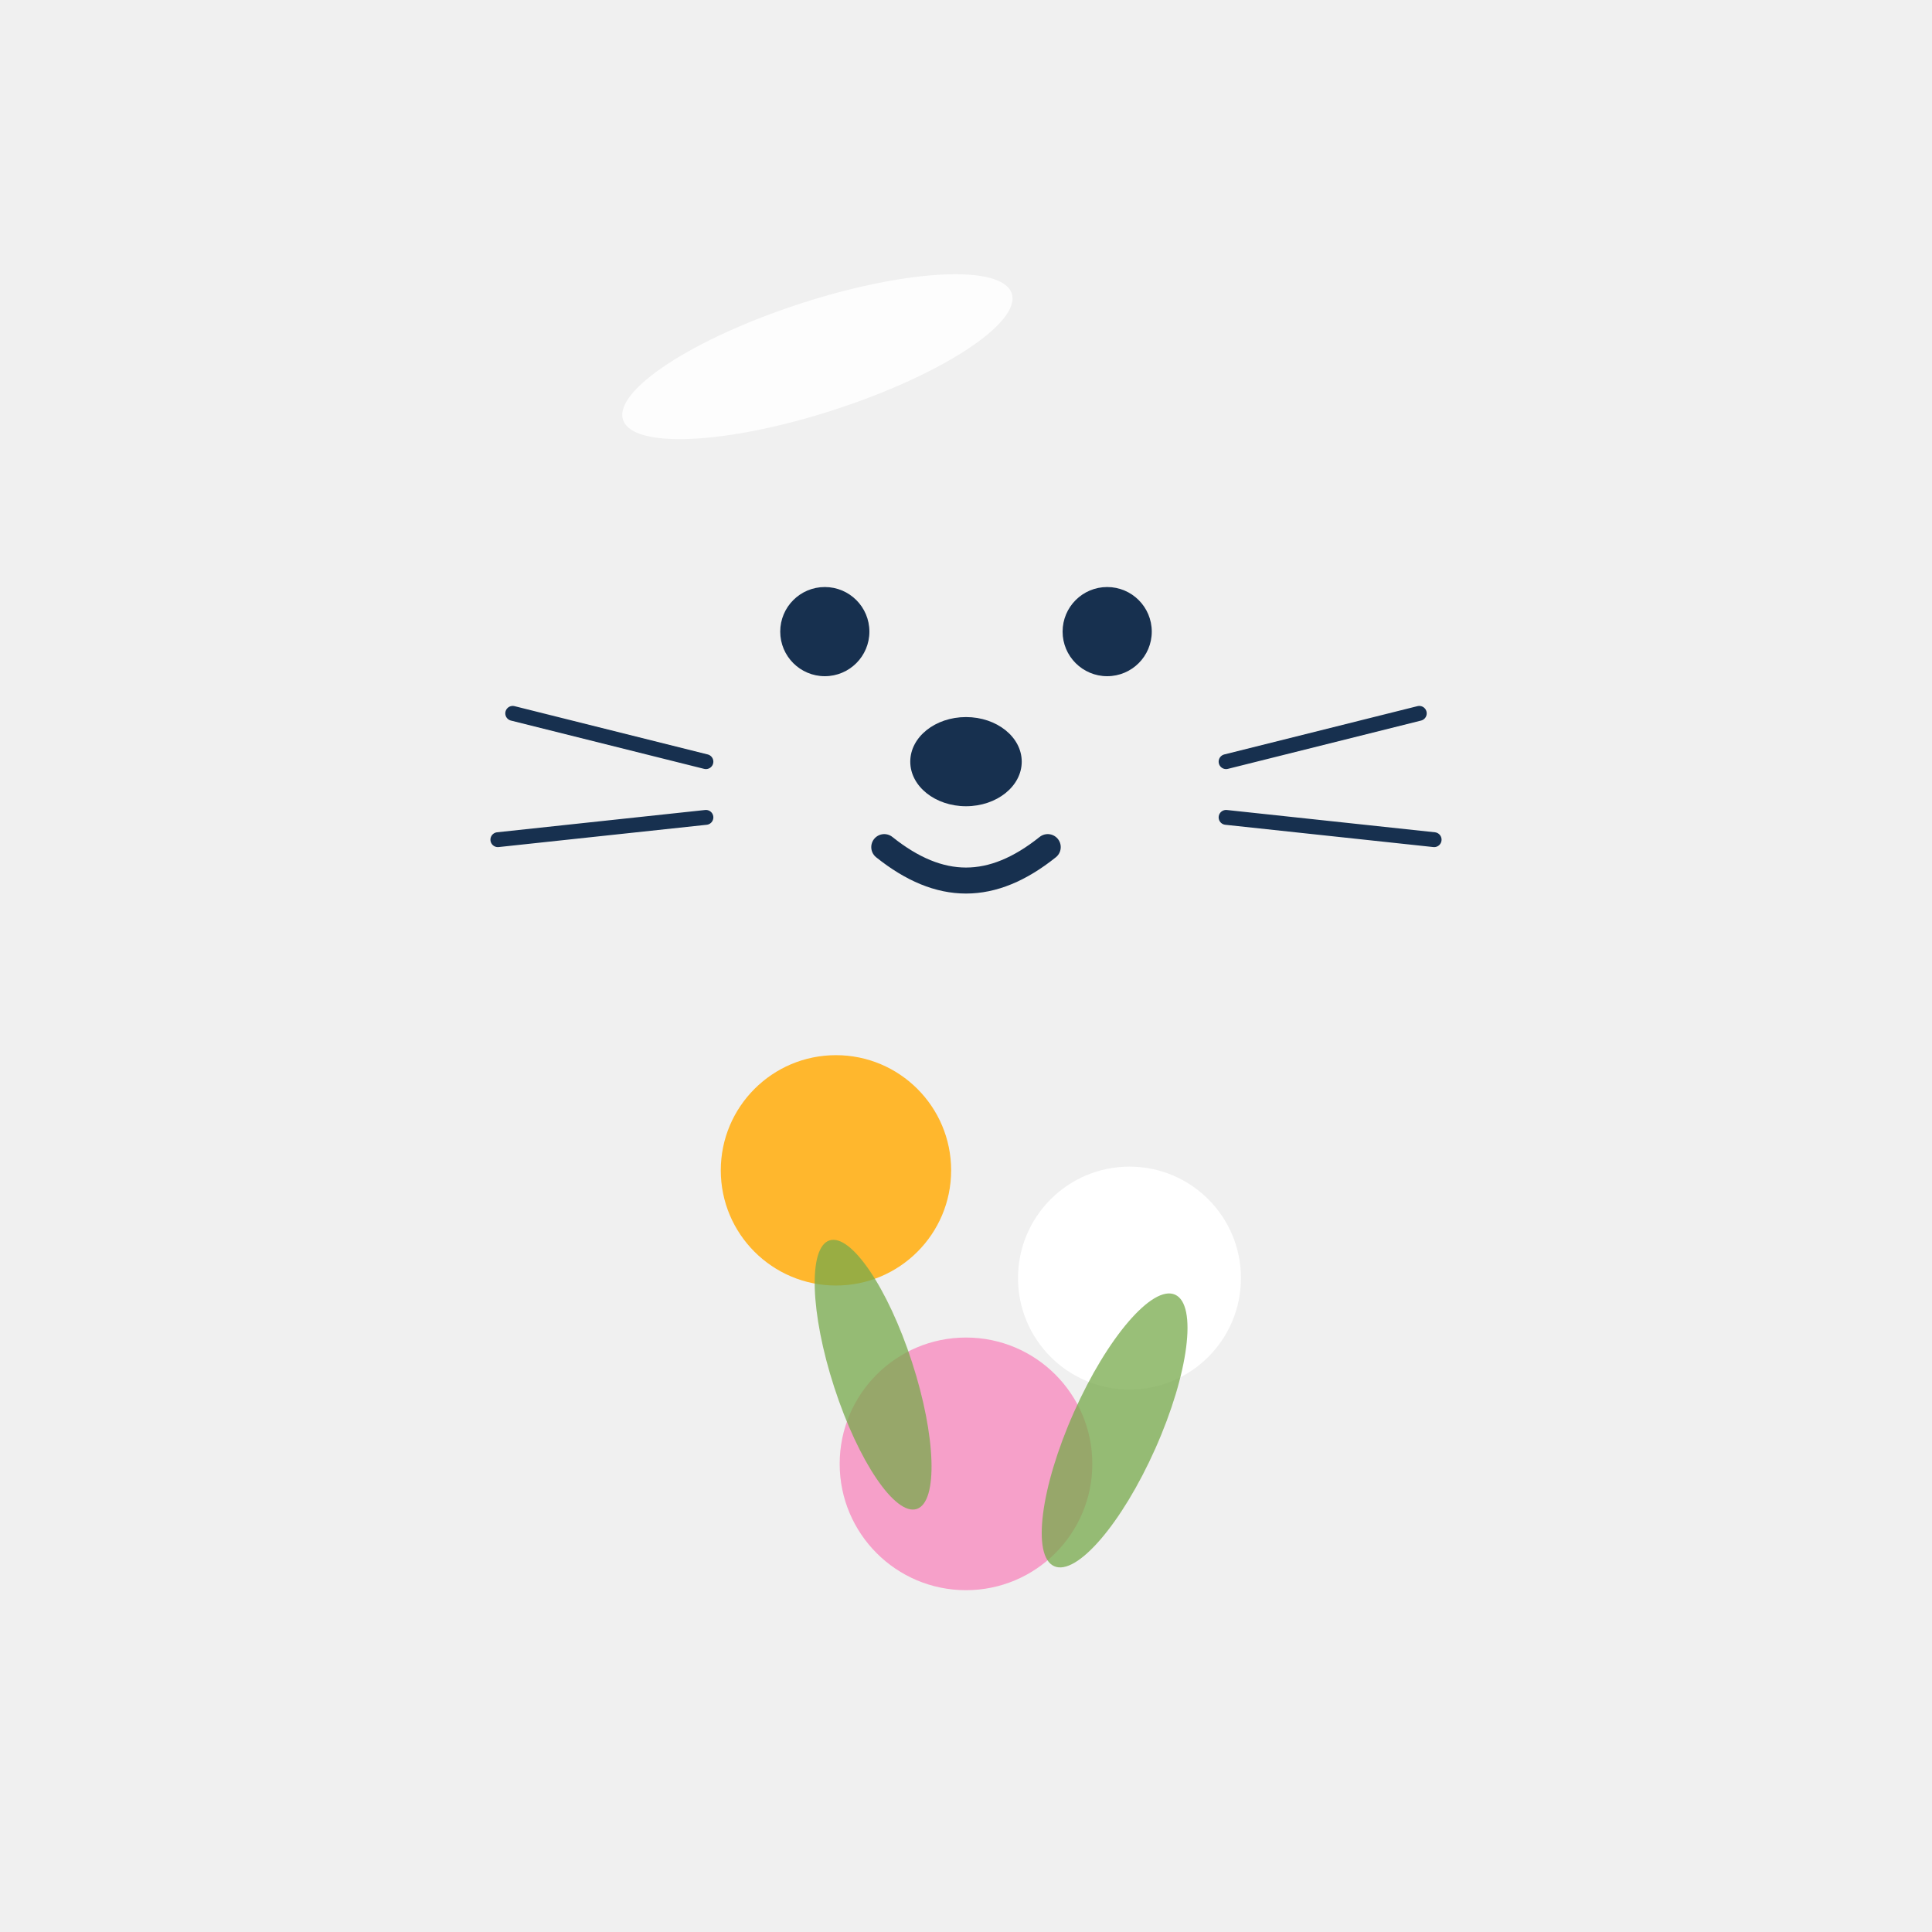
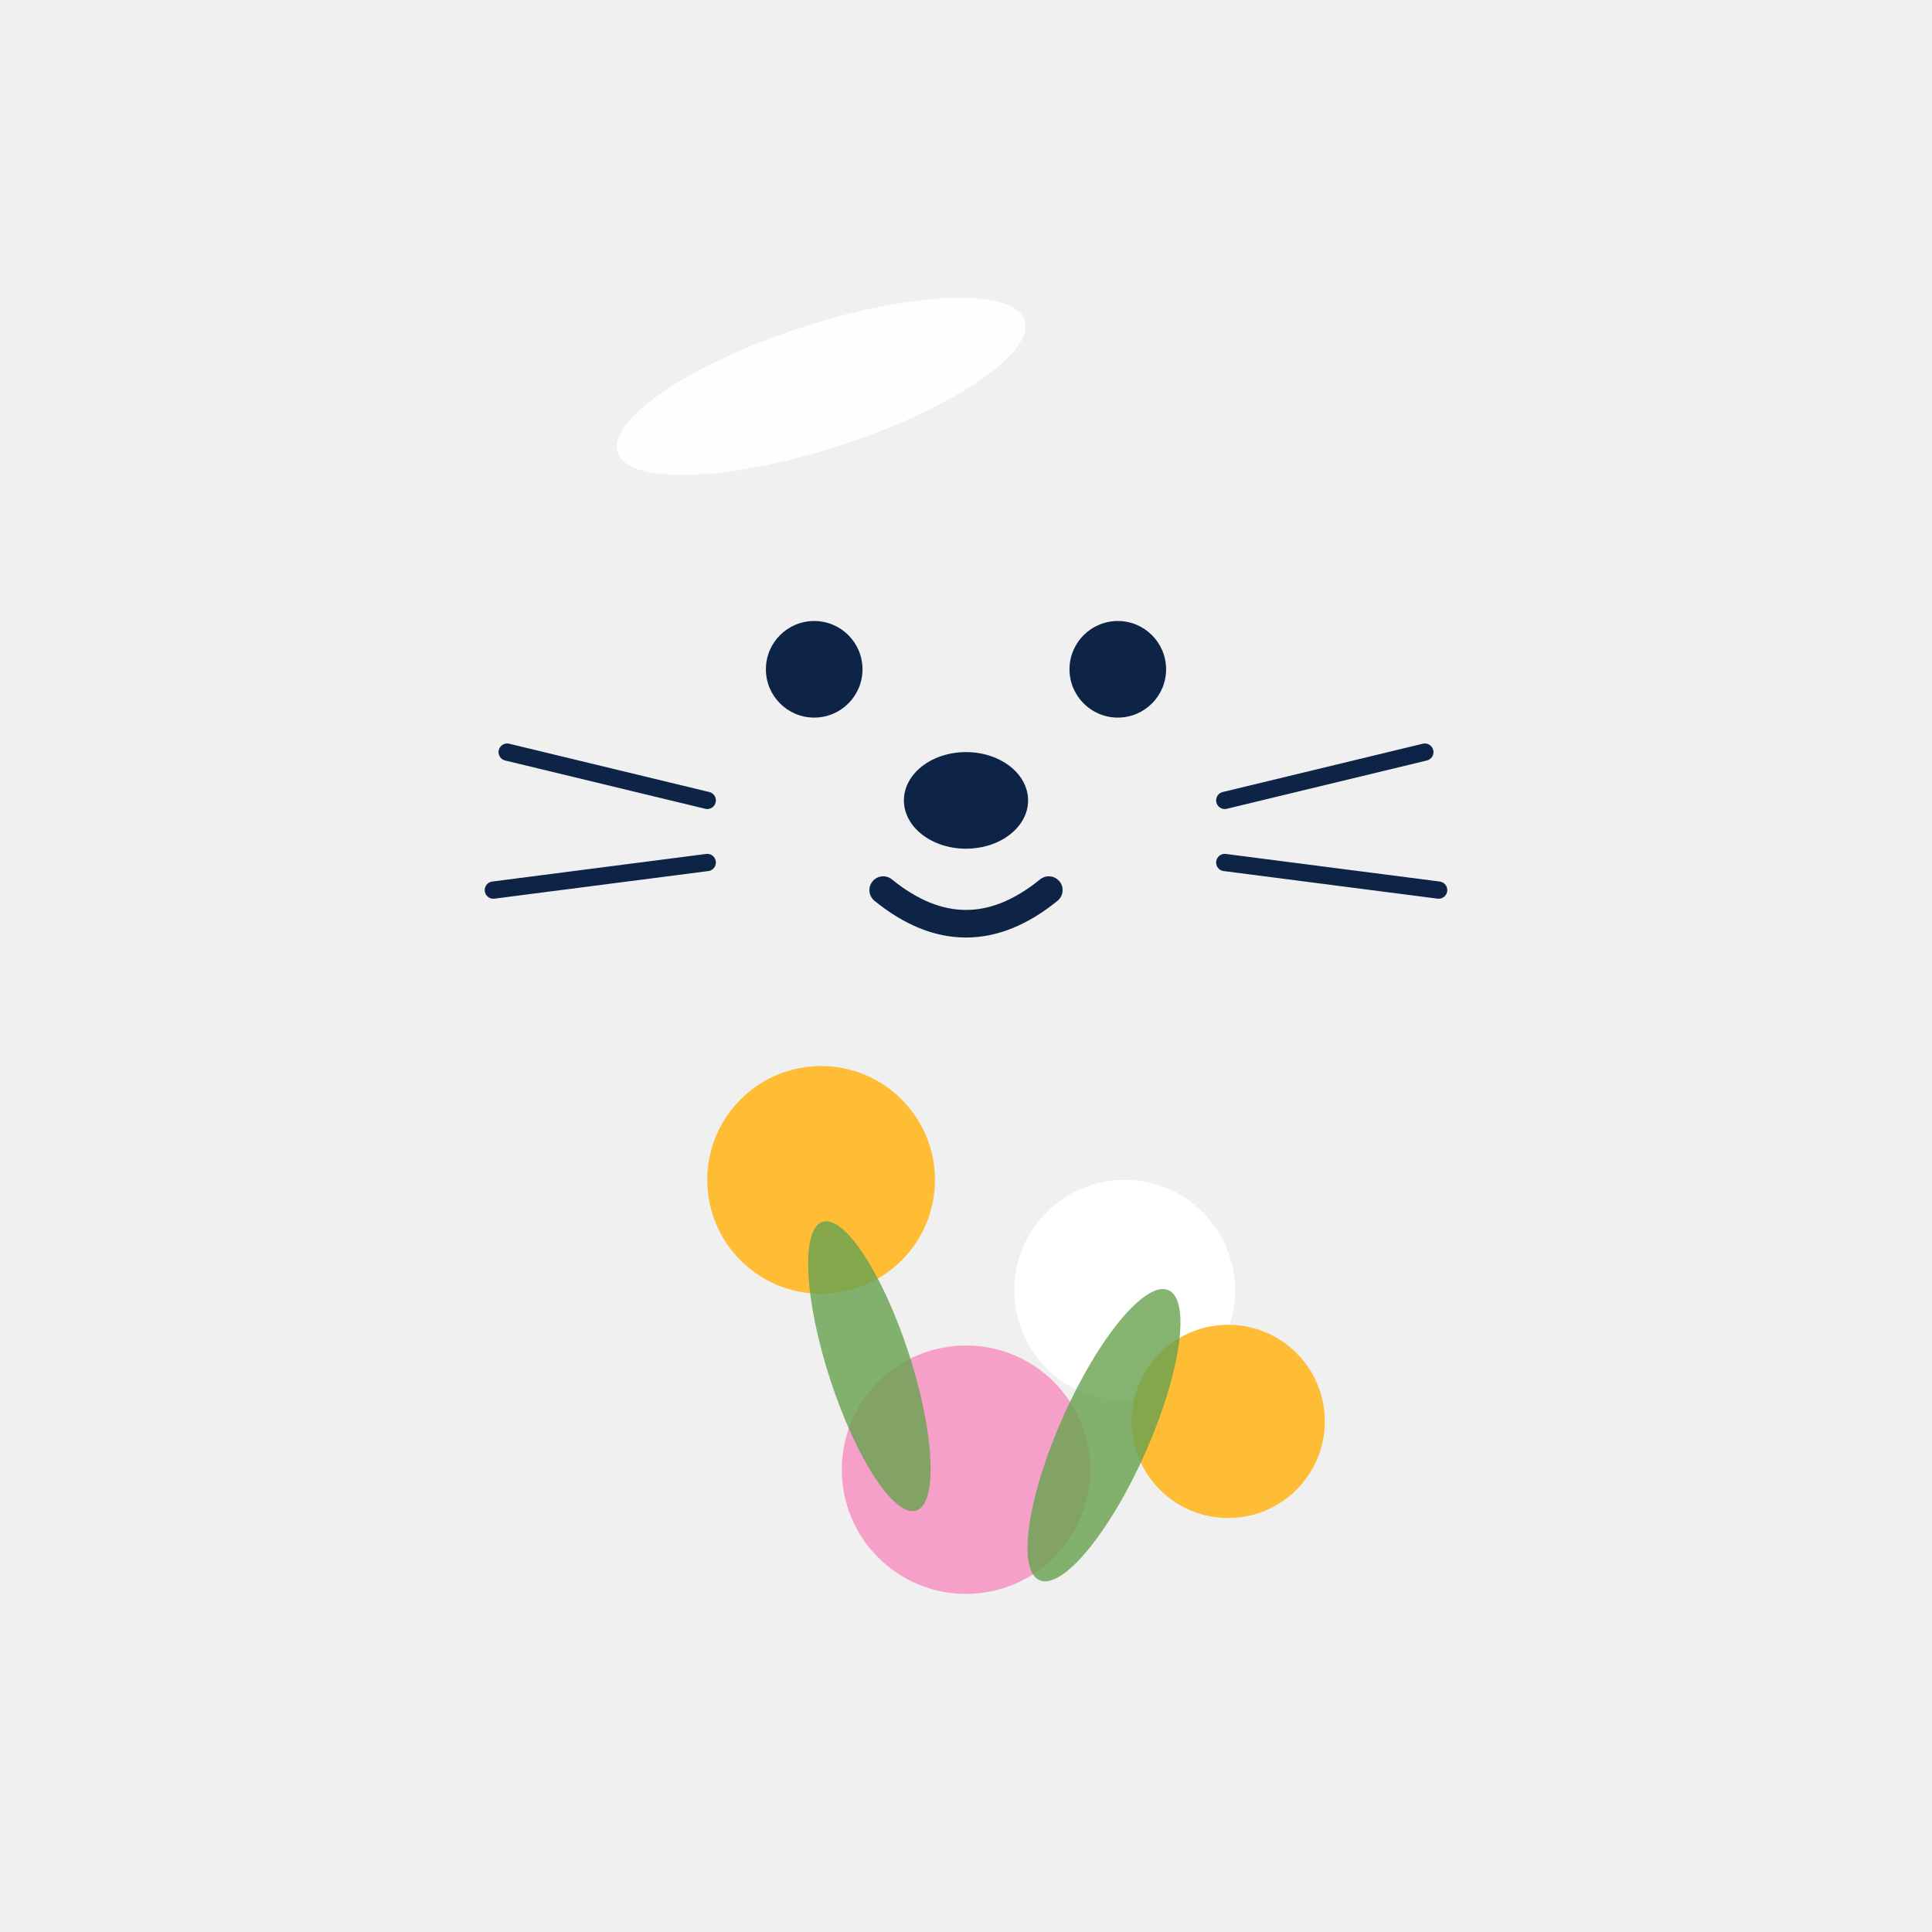
- <svg xmlns="http://www.w3.org/2000/svg" width="520" height="520" viewBox="0 0 520 520" fill="none">
+ <svg xmlns="http://www.w3.org/2000/svg" width="560" height="560" viewBox="0 0 560 560" fill="none">
  <defs>
-     <radialGradient id="g" cx="34%" cy="16%" r="82%">
-       <stop stop-color="#fff" stop-opacity=".84" />
-       <stop offset=".35" stop-color="#bdefff" stop-opacity=".48" />
-       <stop offset=".72" stop-color="#ffd0e7" stop-opacity=".27" />
-       <stop offset="1" stop-color="#8bd8ff" stop-opacity=".34" />
+     <radialGradient id="glass" cx="32%" cy="16%" r="84%">
+       <stop stop-color="#fff" stop-opacity=".95" />
+       <stop offset=".3" stop-color="#d9f7ff" stop-opacity=".82" />
+       <stop offset=".72" stop-color="#b7e9ff" stop-opacity=".58" />
+       <stop offset="1" stop-color="#8ed8f5" stop-opacity=".5" />
    </radialGradient>
-     <filter id="s" x="10" y="20" width="500" height="500">
-       <feDropShadow dx="0" dy="18" stdDeviation="18" flood-color="#34739a" flood-opacity=".18" />
+     <filter id="shadow" x="16" y="20" width="528" height="520">
+       <feDropShadow dx="0" dy="20" stdDeviation="18" flood-color="#3b7899" flood-opacity=".22" />
    </filter>
  </defs>
-   <g filter="url(#s)" stroke="rgba(255,255,255,.82)" stroke-width="8">
-     <path d="M170 135l-42-82 84 38M350 135l42-82-84 38" fill="url(#g)" />
-     <circle cx="260" cy="176" r="108" fill="url(#g)" />
-     <ellipse cx="260" cy="358" rx="118" ry="118" fill="url(#g)" />
-     <ellipse cx="166" cy="350" rx="42" ry="84" fill="url(#g)" />
-     <ellipse cx="354" cy="350" rx="42" ry="84" fill="url(#g)" />
-     <path d="M372 324c90-22 93 106 6 82" stroke="rgba(255,255,255,.82)" stroke-width="28" stroke-linecap="round" fill="none" />
+   <g filter="url(#shadow)" stroke="#fff" stroke-width="10" stroke-linejoin="round">
+     <path d="M174 150l-48-96 98 44z" fill="url(#glass)" />
+     <path d="M386 150l48-96-98 44z" fill="url(#glass)" />
+     <circle cx="280" cy="198" r="122" fill="url(#glass)" />
+     <ellipse cx="280" cy="384" rx="132" ry="124" fill="url(#glass)" />
+     <ellipse cx="170" cy="376" rx="48" ry="92" fill="url(#glass)" />
+     <ellipse cx="390" cy="376" rx="48" ry="92" fill="url(#glass)" />
+     <path d="M402 346c98-24 104 116 10 92" stroke="#fff" stroke-width="34" stroke-linecap="round" fill="none" />
  </g>
-   <g fill="#17304f">
-     <circle cx="222" cy="170" r="12" />
-     <circle cx="298" cy="170" r="12" />
-     <ellipse cx="260" cy="205" rx="15" ry="12" />
+   <g fill="#0d2447">
+     <circle cx="236" cy="194" r="14" />
+     <circle cx="324" cy="194" r="14" />
+     <ellipse cx="280" cy="232" rx="18" ry="14" />
  </g>
-   <path d="M238 228c15 12 29 12 44 0" stroke="#17304f" stroke-width="7" stroke-linecap="round" />
-   <g stroke="#17304f" stroke-width="4" stroke-linecap="round">
-     <path d="M190 205l-52-13M190 220l-56 6M330 205l52-13M330 220l56 6" />
+   <path d="M256 258c16 13 32 13 48 0" stroke="#0d2447" stroke-width="8" stroke-linecap="round" />
+   <g stroke="#0d2447" stroke-width="5" stroke-linecap="round">
+     <path d="M205 232l-58-14M205 250l-62 8M355 232l58-14M355 250l62 8" />
  </g>
  <g>
-     <circle cx="225" cy="315" r="31" fill="#ffb72d" />
-     <circle cx="304" cy="344" r="30" fill="#fff" />
-     <circle cx="260" cy="394" r="34" fill="#f6a0c9" />
-     <g fill="#77aa4b" opacity=".75">
-       <ellipse cx="235" cy="370" rx="11" ry="38" transform="rotate(-18 235 370)" />
-       <ellipse cx="300" cy="385" rx="12" ry="40" transform="rotate(24 300 385)" />
+     <circle cx="238" cy="342" r="33" fill="#ffbc35" />
+     <circle cx="326" cy="374" r="32" fill="#fff" />
+     <circle cx="280" cy="426" r="36" fill="#f6a0c9" />
+     <circle cx="356" cy="412" r="28" fill="#ffbc35" />
+     <g fill="#6aa251" opacity=".82">
+       <ellipse cx="252" cy="396" rx="12" ry="44" transform="rotate(-18 252 396)" />
+       <ellipse cx="320" cy="416" rx="13" ry="46" transform="rotate(24 320 416)" />
    </g>
  </g>
-   <ellipse cx="220" cy="96" rx="55" ry="15" fill="#fff" opacity=".86" transform="rotate(-18 220 96)" />
+   <ellipse cx="238" cy="112" rx="62" ry="18" fill="#fff" opacity=".9" transform="rotate(-18 238 112)" />
</svg>
